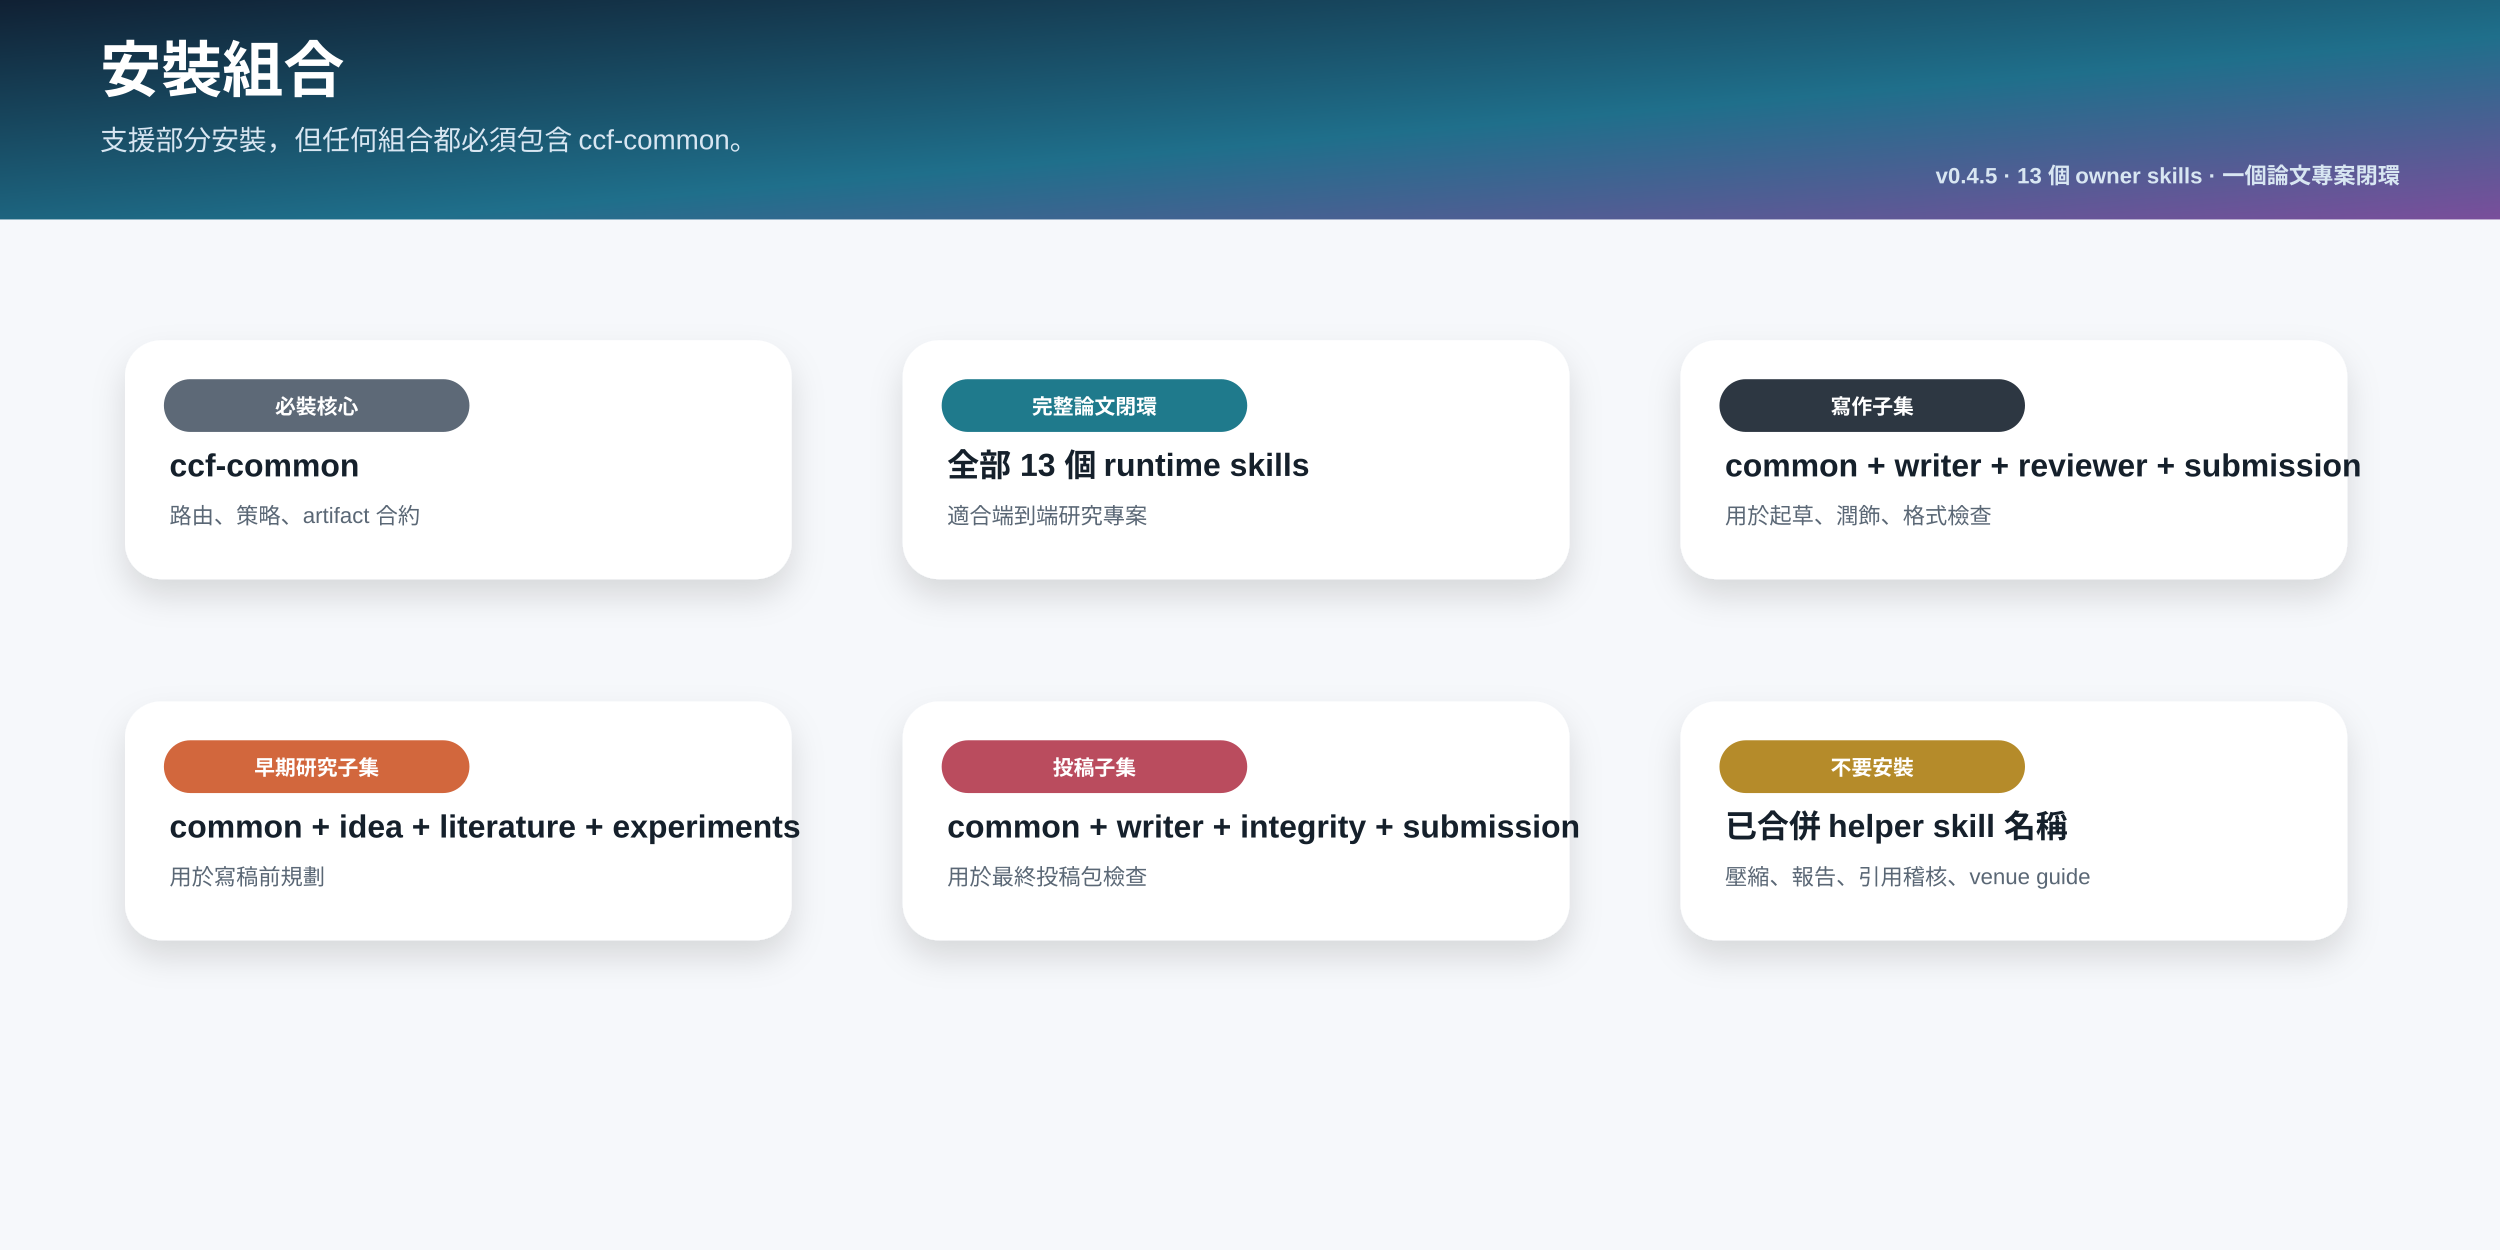
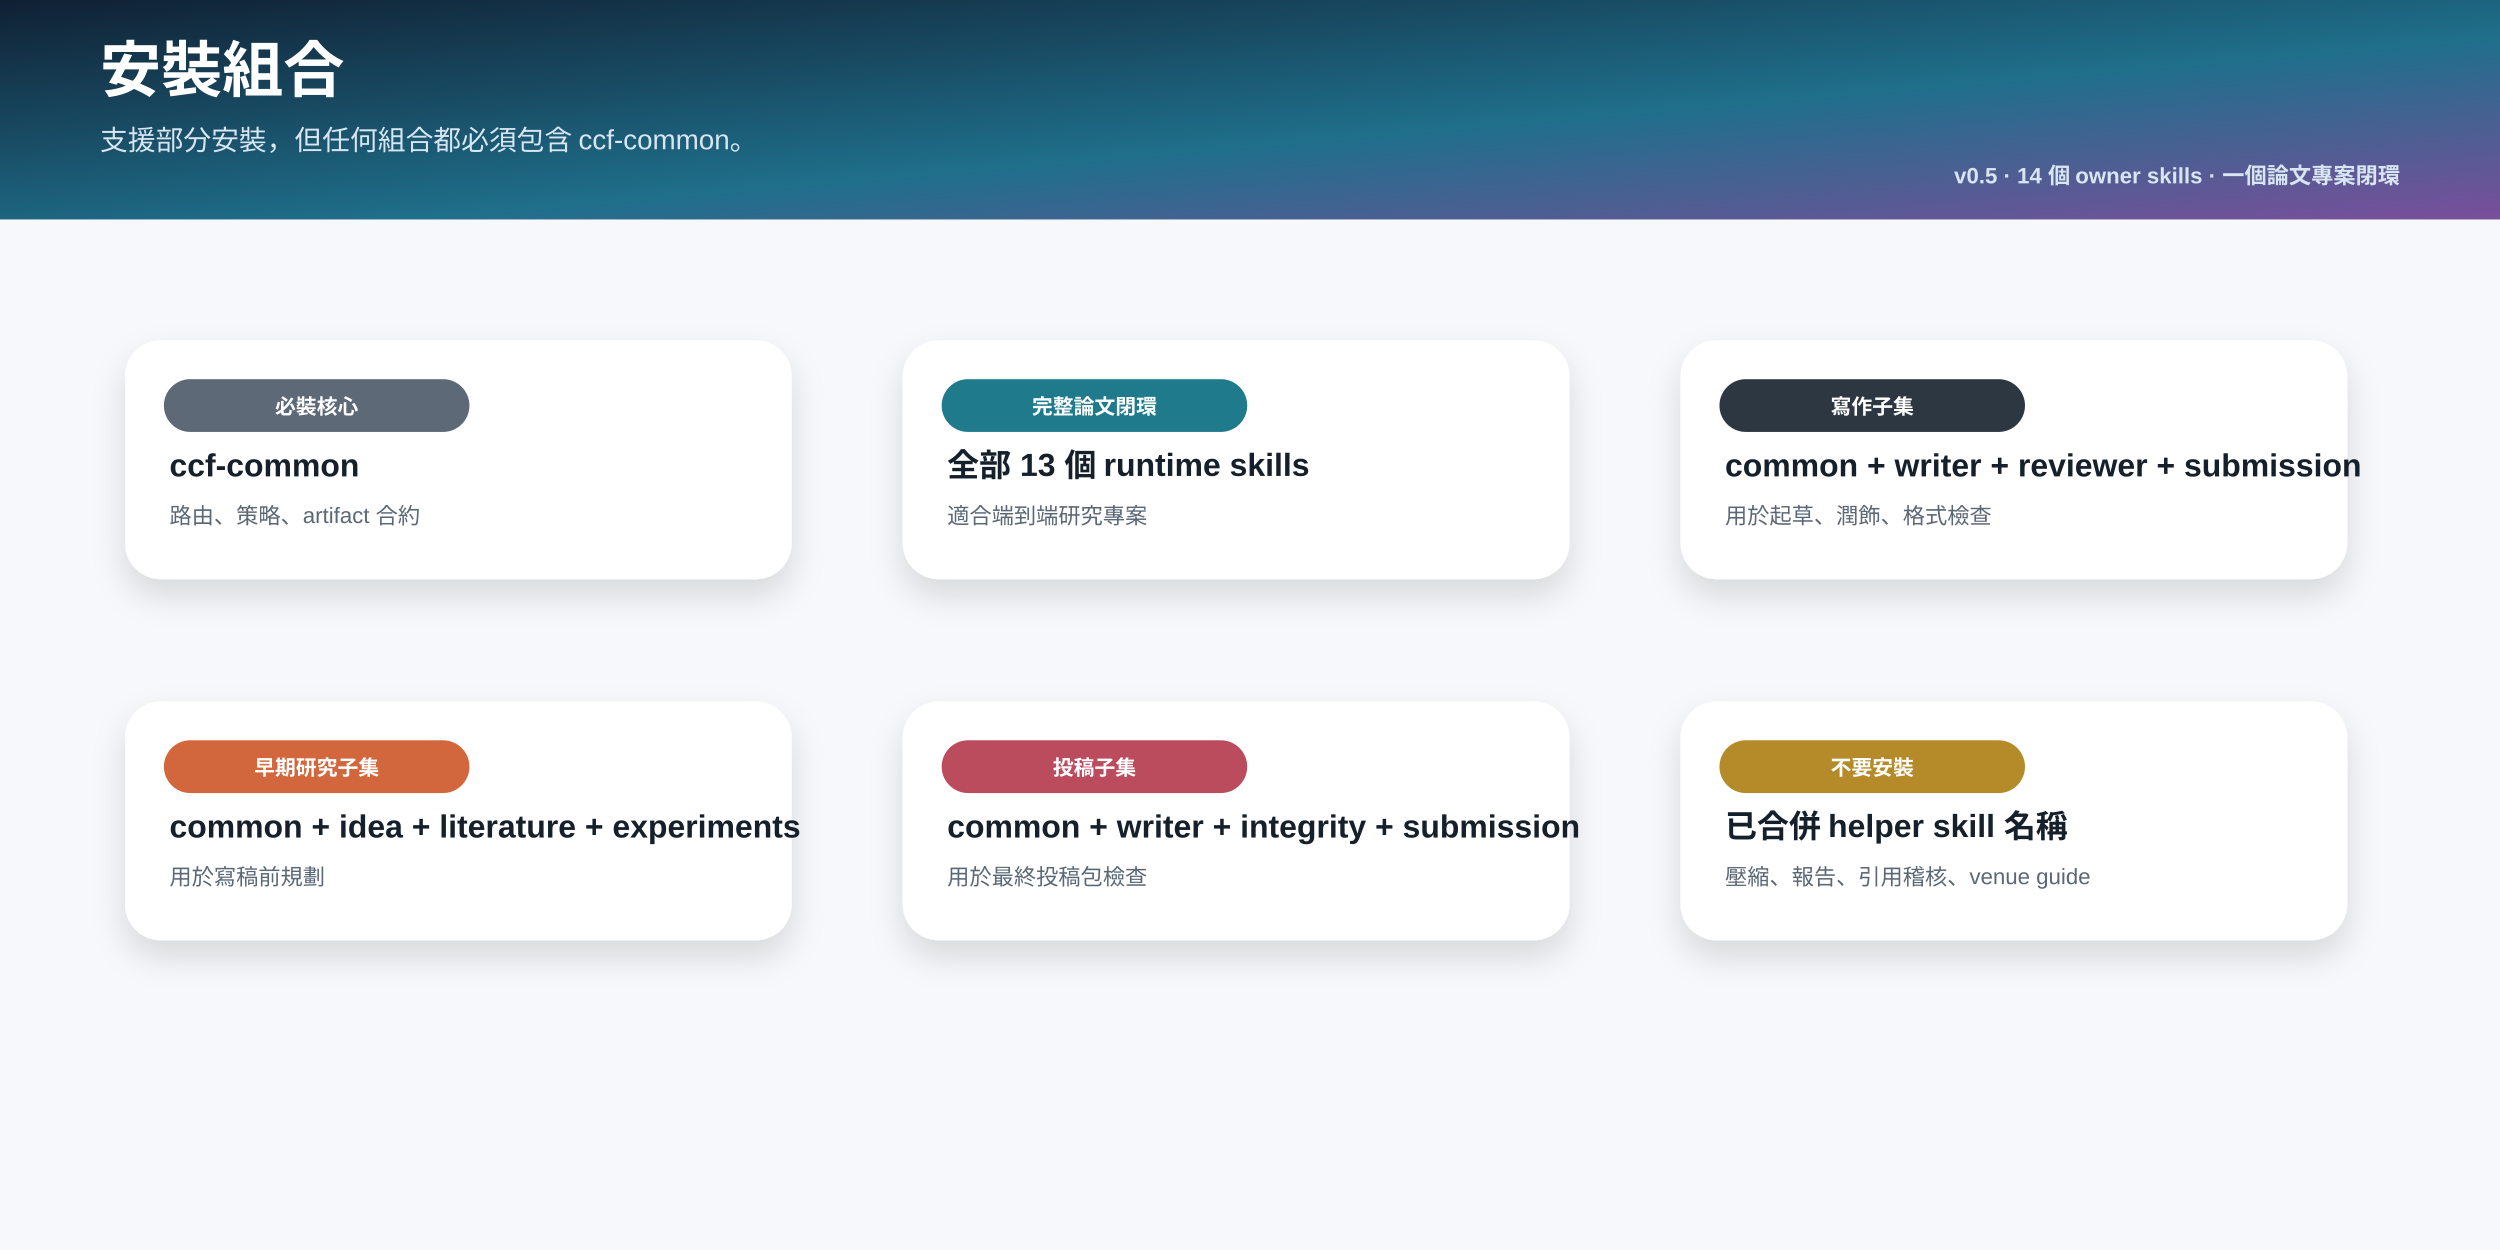
<svg xmlns="http://www.w3.org/2000/svg" width="1800" height="900" viewBox="0 0 1800 900">
  <defs>
    <linearGradient id="header" x1="0" y1="0" x2="1" y2="1">
      <stop offset="0" stop-color="#102033" />
      <stop offset="0.58" stop-color="#1F6F8B" />
      <stop offset="1" stop-color="#7A4E9B" />
    </linearGradient>
    <filter id="shadow" x="-20%" y="-20%" width="140%" height="160%">
      <feDropShadow dx="0" dy="12" stdDeviation="12" flood-color="#0B1826" flood-opacity="0.13" />
    </filter>
    <marker id="arrow" markerWidth="13" markerHeight="13" refX="11" refY="6.5" orient="auto">
      <path d="M2,2 L11,6.5 L2,11 Z" fill="#7B8794" />
    </marker>
  </defs>
  <style>text{font-family:Microsoft JhengHei, Segoe UI, Arial, sans-serif;dominant-baseline:auto} .mono{font-family:Consolas,Menlo,monospace}</style>
  <rect x="0" y="0" width="1800" height="900" rx="0" fill="#F6F8FB" stroke="none" stroke-width="2" />
  <rect x="0" y="0" width="1800" height="158" rx="0" fill="url(#header)" stroke="none" stroke-width="2" />
  <text x="72" y="66" font-size="44" font-weight="850" fill="#FFFFFF" text-anchor="start">安裝組合</text>
  <text x="72" y="108" font-size="20" font-weight="500" fill="#D8E6F2" text-anchor="start">支援部分安裝，但任何組合都必須包含 ccf-common。</text>
-   <text x="1728" y="132" font-size="16" font-weight="650" fill="#D8E6F2" text-anchor="end">v0.4.5 · 13 個 owner skills · 一個論文專案閉環</text>
+   <text x="1728" y="132" font-size="16" font-weight="650" fill="#D8E6F2" text-anchor="end">v0.5 · 14 個 owner skills · 一個論文專案閉環</text>
  <rect x="90" y="245" width="480" height="172" rx="26" fill="#FFFFFF" stroke="none" stroke-width="2" filter="url(#shadow)" />
  <rect x="118" y="273" width="220" height="38" rx="19" fill="#5D6977" stroke="none" stroke-width="2" />
  <text x="228" y="298" font-size="15" font-weight="760" fill="#FFFFFF" text-anchor="middle">必裝核心</text>
  <text x="122" y="343" font-size="23" font-weight="820" fill="#15202B" text-anchor="start">ccf-common</text>
  <text x="122" y="377" font-size="16" font-weight="520" fill="#5A6775" text-anchor="start">路由、策略、artifact 合約</text>
  <rect x="650" y="245" width="480" height="172" rx="26" fill="#FFFFFF" stroke="none" stroke-width="2" filter="url(#shadow)" />
  <rect x="678" y="273" width="220" height="38" rx="19" fill="#1F7A8C" stroke="none" stroke-width="2" />
  <text x="788" y="298" font-size="15" font-weight="760" fill="#FFFFFF" text-anchor="middle">完整論文閉環</text>
  <text x="682" y="343" font-size="23" font-weight="820" fill="#15202B" text-anchor="start">全部 13 個 runtime skills</text>
  <text x="682" y="377" font-size="16" font-weight="520" fill="#5A6775" text-anchor="start">適合端到端研究專案</text>
  <rect x="1210" y="245" width="480" height="172" rx="26" fill="#FFFFFF" stroke="none" stroke-width="2" filter="url(#shadow)" />
  <rect x="1238" y="273" width="220" height="38" rx="19" fill="#2D3742" stroke="none" stroke-width="2" />
  <text x="1348" y="298" font-size="15" font-weight="760" fill="#FFFFFF" text-anchor="middle">寫作子集</text>
  <text x="1242" y="343" font-size="23" font-weight="820" fill="#15202B" text-anchor="start">common + writer + reviewer + submission</text>
  <text x="1242" y="377" font-size="16" font-weight="520" fill="#5A6775" text-anchor="start">用於起草、潤飾、格式檢查</text>
  <rect x="90" y="505" width="480" height="172" rx="26" fill="#FFFFFF" stroke="none" stroke-width="2" filter="url(#shadow)" />
  <rect x="118" y="533" width="220" height="38" rx="19" fill="#D2673D" stroke="none" stroke-width="2" />
  <text x="228" y="558" font-size="15" font-weight="760" fill="#FFFFFF" text-anchor="middle">早期研究子集</text>
  <text x="122" y="603" font-size="23" font-weight="820" fill="#15202B" text-anchor="start">common + idea + literature + experiments</text>
  <text x="122" y="637" font-size="16" font-weight="520" fill="#5A6775" text-anchor="start">用於寫稿前規劃</text>
  <rect x="650" y="505" width="480" height="172" rx="26" fill="#FFFFFF" stroke="none" stroke-width="2" filter="url(#shadow)" />
  <rect x="678" y="533" width="220" height="38" rx="19" fill="#BA4C5E" stroke="none" stroke-width="2" />
  <text x="788" y="558" font-size="15" font-weight="760" fill="#FFFFFF" text-anchor="middle">投稿子集</text>
  <text x="682" y="603" font-size="23" font-weight="820" fill="#15202B" text-anchor="start">common + writer + integrity + submission</text>
  <text x="682" y="637" font-size="16" font-weight="520" fill="#5A6775" text-anchor="start">用於最終投稿包檢查</text>
  <rect x="1210" y="505" width="480" height="172" rx="26" fill="#FFFFFF" stroke="none" stroke-width="2" filter="url(#shadow)" />
  <rect x="1238" y="533" width="220" height="38" rx="19" fill="#B58B2A" stroke="none" stroke-width="2" />
  <text x="1348" y="558" font-size="15" font-weight="760" fill="#FFFFFF" text-anchor="middle">不要安裝</text>
  <text x="1242" y="603" font-size="23" font-weight="820" fill="#15202B" text-anchor="start">已合併 helper skill 名稱</text>
  <text x="1242" y="637" font-size="16" font-weight="520" fill="#5A6775" text-anchor="start">壓縮、報告、引用稽核、venue guide</text>
</svg>
